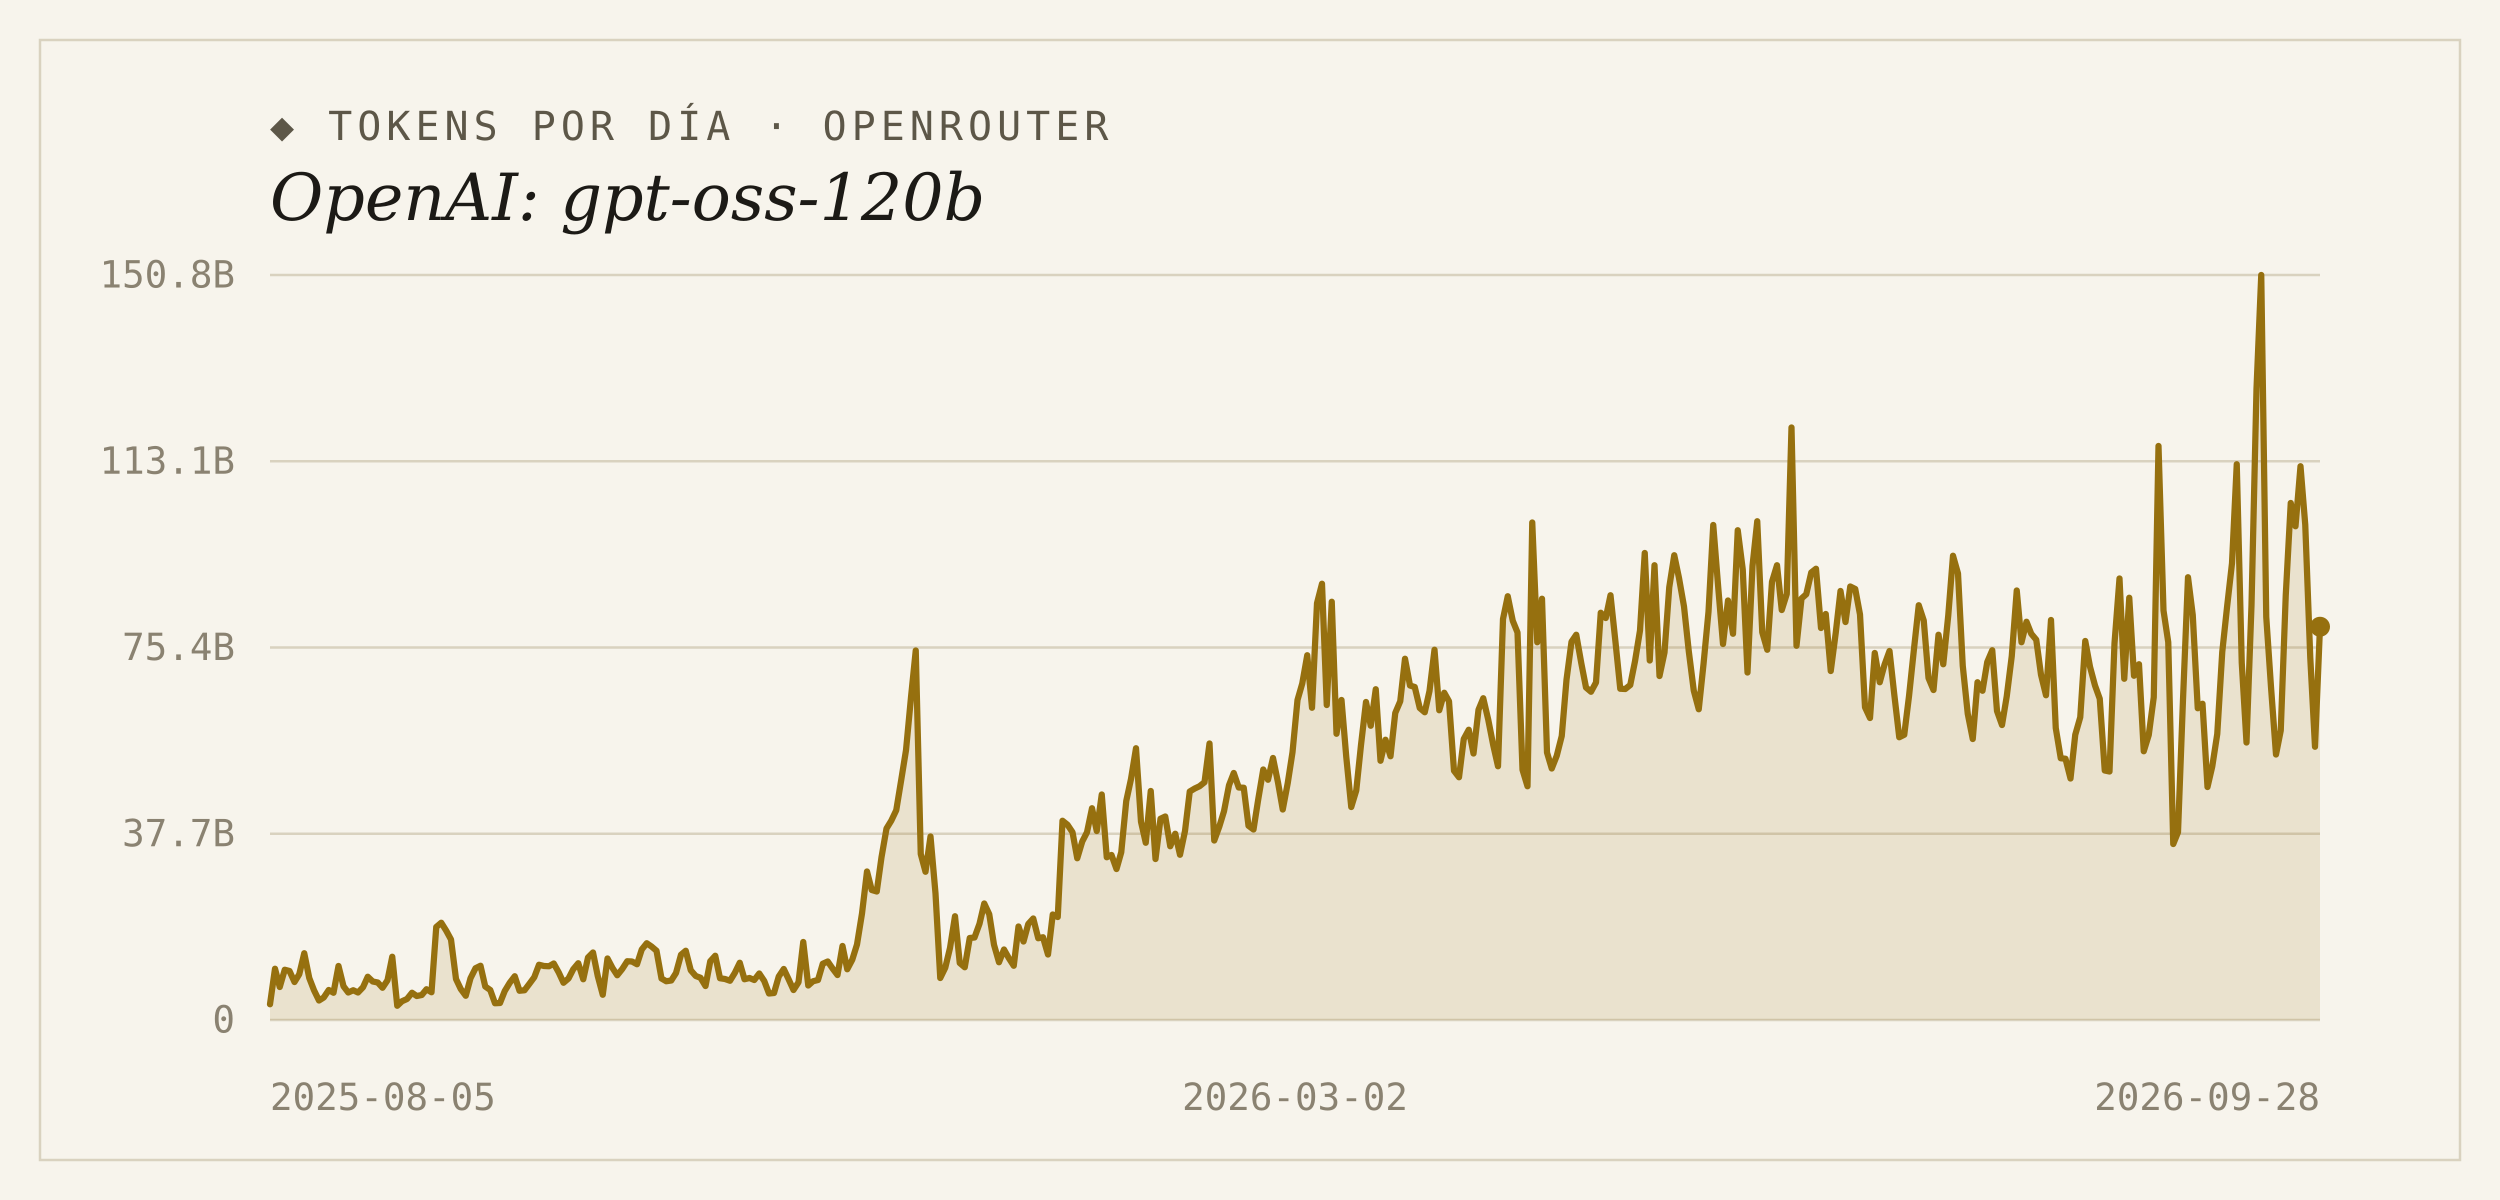
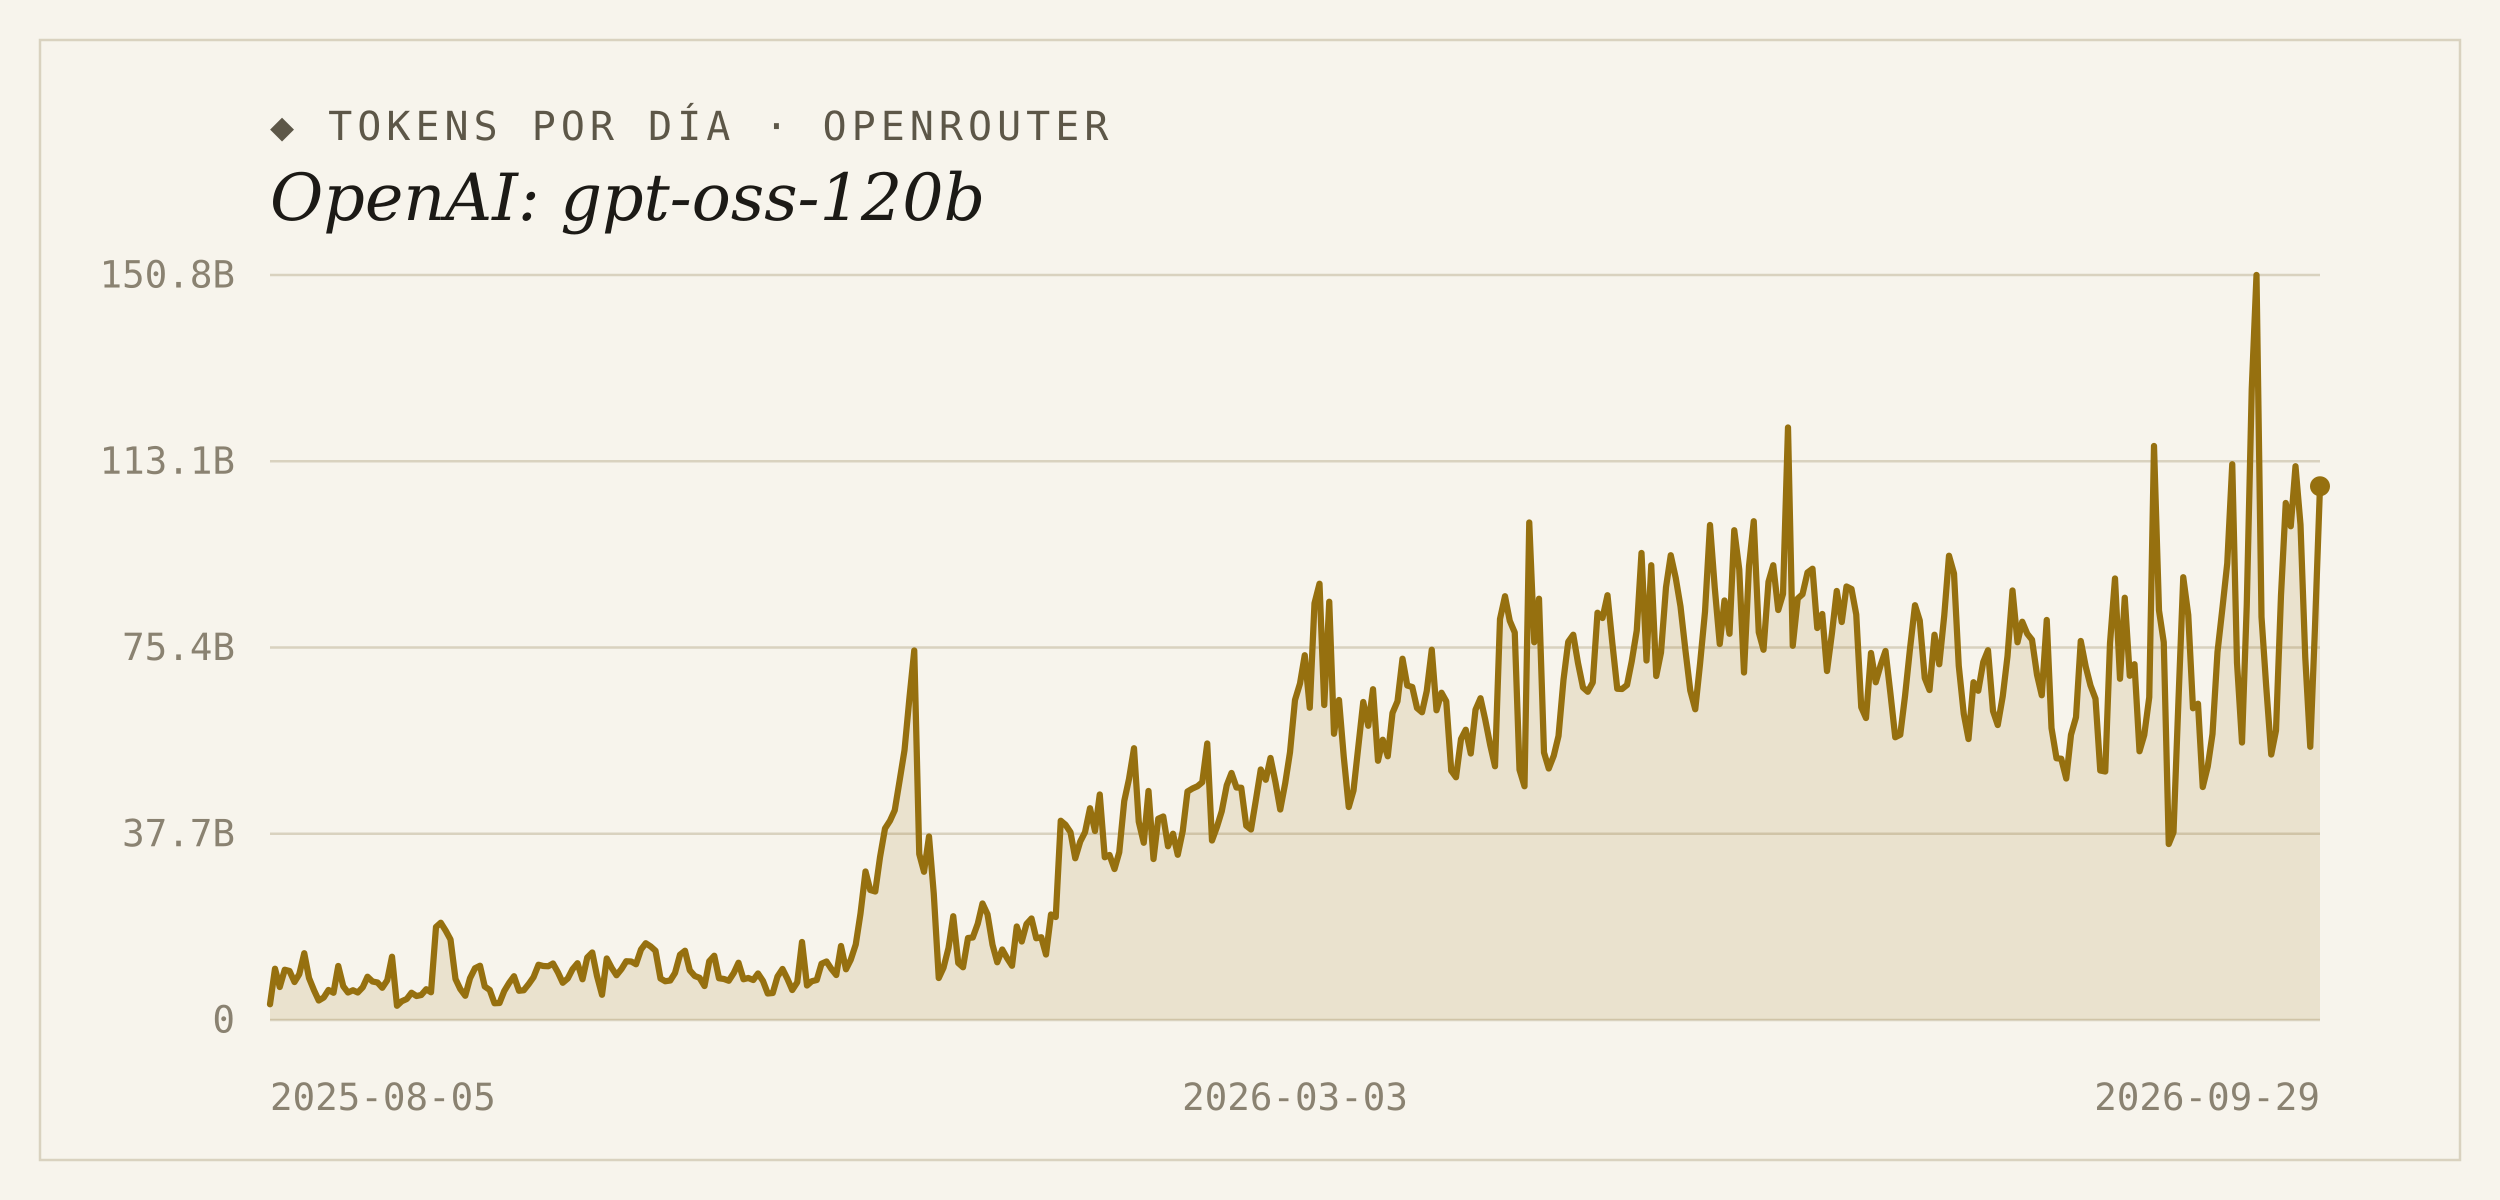
<svg xmlns="http://www.w3.org/2000/svg" width="1000" height="480" viewBox="0 0 1000 480">
  <rect width="1000" height="480" fill="#f7f4ec" />
  <rect x="16" y="16" width="968" height="448" fill="none" stroke="#d9d2bf" stroke-width="1" />
  <text x="108" y="56" font-family="'DejaVu Sans Mono', Consolas, monospace" font-size="16" letter-spacing="2" fill="#5d5748">◆ TOKENS POR DÍA · OPENROUTER</text>
  <text x="108" y="88" font-family="Georgia, 'DejaVu Serif', serif" font-size="26" font-style="italic" fill="#1c1a16">OpenAI: gpt-oss-120b</text>
  <line x1="108" y1="408.0" x2="928" y2="408.0" stroke="#d9d2bf" stroke-width="1" />
  <text x="94" y="413" text-anchor="end" font-family="'DejaVu Sans Mono', Consolas, monospace" font-size="15" fill="#8a8271">0</text>
  <line x1="108" y1="333.5" x2="928" y2="333.5" stroke="#d9d2bf" stroke-width="1" />
  <text x="94" y="338.5" text-anchor="end" font-family="'DejaVu Sans Mono', Consolas, monospace" font-size="15" fill="#8a8271">37.7B</text>
  <line x1="108" y1="259.0" x2="928" y2="259.0" stroke="#d9d2bf" stroke-width="1" />
  <text x="94" y="264" text-anchor="end" font-family="'DejaVu Sans Mono', Consolas, monospace" font-size="15" fill="#8a8271">75.4B</text>
  <line x1="108" y1="184.5" x2="928" y2="184.5" stroke="#d9d2bf" stroke-width="1" />
  <text x="94" y="189.5" text-anchor="end" font-family="'DejaVu Sans Mono', Consolas, monospace" font-size="15" fill="#8a8271">113.1B</text>
  <line x1="108" y1="110.0" x2="928" y2="110.0" stroke="#d9d2bf" stroke-width="1" />
  <text x="94" y="115" text-anchor="end" font-family="'DejaVu Sans Mono', Consolas, monospace" font-size="15" fill="#8a8271">150.8B</text>
-   <path d="M 108,408.0 L 108.0,401.7 L 110.0,387.5 L 111.9,394.8 L 113.9,387.9 L 115.8,388.4 L 117.8,392.8 L 119.7,389.7 L 121.7,381.3 L 123.7,391.2 L 125.6,396.1 L 127.6,400.2 L 129.5,399.0 L 131.5,396.0 L 133.4,397.1 L 135.4,386.4 L 137.4,394.5 L 139.3,397.0 L 141.3,396.1 L 143.2,397.0 L 145.2,394.9 L 147.1,390.7 L 149.1,392.6 L 151.1,393.0 L 153.0,395.1 L 155.0,392.1 L 156.9,382.7 L 158.9,402.3 L 160.8,400.5 L 162.8,399.6 L 164.8,397.1 L 166.7,398.4 L 168.7,398.0 L 170.6,395.7 L 172.6,396.9 L 174.5,370.8 L 176.5,369.1 L 178.5,372.3 L 180.4,375.8 L 182.4,391.6 L 184.3,395.6 L 186.3,398.3 L 188.2,391.3 L 190.2,387.3 L 192.2,386.3 L 194.1,394.6 L 196.1,396.0 L 198.0,401.3 L 200.0,401.2 L 201.9,396.4 L 203.9,393.1 L 205.9,390.5 L 207.8,396.3 L 209.8,396.1 L 211.7,393.6 L 213.7,390.9 L 215.6,385.9 L 217.6,386.4 L 219.6,386.5 L 221.5,385.4 L 223.5,389.0 L 225.4,393.1 L 227.4,391.4 L 229.3,387.7 L 231.3,385.3 L 233.3,391.7 L 235.2,383.0 L 237.2,381.0 L 239.1,390.4 L 241.1,397.9 L 243.0,383.4 L 245.0,387.2 L 246.9,390.1 L 248.9,387.6 L 250.9,384.5 L 252.8,384.6 L 254.8,385.7 L 256.7,379.8 L 258.7,377.3 L 260.6,378.6 L 262.6,380.3 L 264.6,391.4 L 266.5,392.5 L 268.5,392.2 L 270.4,389.2 L 272.4,381.9 L 274.3,380.3 L 276.3,388.1 L 278.3,390.4 L 280.2,391.1 L 282.2,394.4 L 284.1,384.5 L 286.1,382.3 L 288.0,391.3 L 290.0,391.6 L 292.0,392.3 L 293.9,389.2 L 295.9,385.1 L 297.8,391.7 L 299.8,391.2 L 301.7,392.0 L 303.7,389.4 L 305.7,392.4 L 307.6,397.4 L 309.6,397.2 L 311.5,390.6 L 313.5,387.6 L 315.4,391.6 L 317.4,396.0 L 319.4,392.9 L 321.3,376.8 L 323.3,394.2 L 325.2,392.5 L 327.2,392.0 L 329.1,385.5 L 331.1,384.6 L 333.1,387.5 L 335.0,390.0 L 337.0,378.4 L 338.9,387.7 L 340.9,383.9 L 342.8,377.8 L 344.8,365.4 L 346.8,348.6 L 348.7,356.0 L 350.7,356.6 L 352.6,342.9 L 354.6,331.4 L 356.5,328.3 L 358.5,324.1 L 360.5,311.9 L 362.4,300.1 L 364.4,278.9 L 366.3,260.2 L 368.3,341.6 L 370.2,348.7 L 372.2,334.6 L 374.2,357.4 L 376.1,391.2 L 378.1,387.1 L 380.0,379.2 L 382.0,366.5 L 383.9,385.2 L 385.9,386.9 L 387.9,375.2 L 389.8,375.0 L 391.8,369.5 L 393.7,361.4 L 395.7,365.7 L 397.6,377.9 L 399.6,384.9 L 401.6,379.8 L 403.5,383.2 L 405.5,386.3 L 407.4,370.6 L 409.4,376.6 L 411.3,369.6 L 413.3,367.4 L 415.3,375.3 L 417.2,374.9 L 419.2,381.8 L 421.1,365.8 L 423.1,366.8 L 425.0,328.3 L 427.0,329.9 L 429.0,332.9 L 430.9,343.3 L 432.9,336.6 L 434.8,332.9 L 436.8,323.3 L 438.7,332.4 L 440.7,317.8 L 442.7,342.9 L 444.6,342.0 L 446.6,347.6 L 448.5,340.9 L 450.5,320.4 L 452.4,311.6 L 454.4,299.3 L 456.4,328.7 L 458.3,337.1 L 460.3,316.4 L 462.2,343.6 L 464.2,327.5 L 466.1,326.6 L 468.1,338.5 L 470.1,333.5 L 472.0,341.9 L 474.0,332.4 L 475.9,316.6 L 477.9,315.4 L 479.8,314.5 L 481.8,312.9 L 483.8,297.4 L 485.7,336.2 L 487.7,330.7 L 489.6,324.5 L 491.6,314.1 L 493.5,309.2 L 495.5,315.0 L 497.5,315.1 L 499.4,330.3 L 501.4,331.8 L 503.3,319.7 L 505.3,307.8 L 507.2,311.9 L 509.2,303.2 L 511.2,313.0 L 513.1,323.8 L 515.1,313.2 L 517.0,300.9 L 519.0,280.0 L 520.9,273.4 L 522.9,262.1 L 524.8,283.1 L 526.8,241.3 L 528.8,233.5 L 530.7,282.0 L 532.7,240.7 L 534.6,293.5 L 536.6,280.0 L 538.5,302.7 L 540.5,322.8 L 542.5,316.2 L 544.4,298.0 L 546.4,280.8 L 548.3,290.3 L 550.3,275.7 L 552.2,304.3 L 554.2,295.9 L 556.2,302.5 L 558.1,285.2 L 560.1,280.5 L 562.0,263.5 L 564.0,274.2 L 565.9,274.8 L 567.9,283.2 L 569.9,284.9 L 571.8,276.4 L 573.8,259.9 L 575.7,284.1 L 577.7,277.1 L 579.6,280.5 L 581.6,308.3 L 583.6,310.9 L 585.5,295.6 L 587.5,291.9 L 589.4,301.4 L 591.4,283.9 L 593.3,279.3 L 595.3,287.9 L 597.3,298.1 L 599.2,306.5 L 601.2,247.6 L 603.1,238.5 L 605.1,248.3 L 607.0,253.0 L 609.0,307.9 L 611.0,314.5 L 612.9,209.0 L 614.9,256.9 L 616.8,239.5 L 618.8,301.0 L 620.7,307.4 L 622.7,302.3 L 624.7,294.4 L 626.6,271.9 L 628.6,256.7 L 630.5,253.9 L 632.5,265.2 L 634.4,275.0 L 636.4,276.7 L 638.4,273.0 L 640.3,245.1 L 642.3,247.2 L 644.2,238.1 L 646.2,256.9 L 648.1,275.5 L 650.1,275.6 L 652.1,274.0 L 654.0,264.5 L 656.0,252.2 L 657.9,221.2 L 659.9,264.2 L 661.8,226.1 L 663.8,270.4 L 665.8,261.0 L 667.7,234.9 L 669.7,222.1 L 671.6,231.2 L 673.6,242.6 L 675.5,260.4 L 677.5,276.2 L 679.5,283.7 L 681.4,265.7 L 683.4,244.7 L 685.3,210.0 L 687.3,235.1 L 689.2,257.6 L 691.2,240.2 L 693.2,253.5 L 695.1,212.1 L 697.1,227.8 L 699.0,269.0 L 701.0,226.4 L 702.9,208.5 L 704.9,252.9 L 706.9,259.9 L 708.8,232.7 L 710.8,226.1 L 712.7,244.0 L 714.7,237.6 L 716.6,171.0 L 718.6,258.3 L 720.6,239.4 L 722.5,237.7 L 724.5,229.0 L 726.4,227.5 L 728.4,251.2 L 730.3,245.6 L 732.3,268.4 L 734.3,253.1 L 736.2,236.4 L 738.2,248.8 L 740.1,234.6 L 742.1,235.6 L 744.0,245.8 L 746.0,282.9 L 748.0,287.2 L 749.9,261.2 L 751.9,272.9 L 753.8,265.9 L 755.8,260.4 L 757.7,277.7 L 759.7,294.9 L 761.7,293.9 L 763.6,278.5 L 765.6,259.5 L 767.5,242.1 L 769.5,248.2 L 771.4,271.2 L 773.4,276.0 L 775.4,253.9 L 777.3,265.7 L 779.3,246.2 L 781.2,222.3 L 783.2,229.4 L 785.1,266.3 L 787.1,285.5 L 789.1,295.6 L 791.0,272.9 L 793.0,276.3 L 794.9,264.8 L 796.9,260.1 L 798.8,284.4 L 800.8,290.0 L 802.7,278.5 L 804.7,262.5 L 806.7,236.2 L 808.6,256.9 L 810.6,248.7 L 812.5,253.5 L 814.5,255.9 L 816.4,269.9 L 818.4,278.1 L 820.4,248.0 L 822.3,291.2 L 824.3,303.3 L 826.2,303.5 L 828.2,311.4 L 830.1,293.9 L 832.1,286.9 L 834.1,256.4 L 836.0,266.7 L 838.0,274.2 L 839.9,279.5 L 841.9,308.2 L 843.8,308.6 L 845.8,257.3 L 847.8,231.4 L 849.7,271.5 L 851.7,239.1 L 853.6,270.3 L 855.6,265.7 L 857.5,300.5 L 859.5,294.0 L 861.5,278.9 L 863.4,178.4 L 865.4,244.2 L 867.3,256.9 L 869.3,337.6 L 871.2,332.9 L 873.2,279.8 L 875.2,230.9 L 877.1,246.0 L 879.1,283.3 L 881.0,281.5 L 883.0,314.8 L 884.9,306.6 L 886.9,293.6 L 888.9,260.8 L 890.8,243.0 L 892.8,225.3 L 894.7,185.7 L 896.7,265.1 L 898.6,297.0 L 900.6,242.1 L 902.6,155.5 L 904.5,110.0 L 906.5,246.8 L 908.4,274.8 L 910.4,301.8 L 912.3,292.2 L 914.3,238.1 L 916.3,201.2 L 918.2,210.5 L 920.2,186.5 L 922.1,209.9 L 924.1,262.9 L 926.0,298.7 L 928.0,250.7 L 928.0,408.0 Z" fill="#96700f" fill-opacity="0.14" />
-   <polyline points="108.0,401.7 110.0,387.5 111.9,394.8 113.9,387.9 115.8,388.4 117.8,392.8 119.7,389.7 121.7,381.3 123.7,391.2 125.6,396.1 127.6,400.2 129.5,399.0 131.5,396.0 133.4,397.1 135.4,386.4 137.4,394.5 139.3,397.0 141.3,396.1 143.2,397.0 145.2,394.9 147.1,390.7 149.1,392.6 151.1,393.0 153.0,395.1 155.0,392.1 156.9,382.7 158.9,402.3 160.8,400.5 162.8,399.6 164.8,397.1 166.7,398.4 168.7,398.0 170.6,395.7 172.6,396.9 174.5,370.8 176.5,369.1 178.5,372.3 180.4,375.8 182.4,391.6 184.3,395.6 186.3,398.3 188.2,391.3 190.2,387.3 192.2,386.3 194.1,394.6 196.1,396.0 198.0,401.3 200.0,401.2 201.9,396.4 203.9,393.1 205.9,390.5 207.8,396.3 209.8,396.1 211.7,393.6 213.7,390.9 215.6,385.9 217.6,386.4 219.6,386.5 221.5,385.4 223.5,389.0 225.4,393.1 227.4,391.4 229.3,387.7 231.3,385.3 233.3,391.7 235.2,383.0 237.2,381.0 239.1,390.4 241.1,397.9 243.0,383.4 245.0,387.2 246.9,390.1 248.9,387.6 250.9,384.5 252.8,384.6 254.8,385.7 256.7,379.8 258.7,377.3 260.6,378.6 262.6,380.3 264.6,391.4 266.5,392.5 268.5,392.2 270.4,389.2 272.4,381.9 274.3,380.3 276.3,388.1 278.3,390.4 280.2,391.1 282.2,394.4 284.1,384.5 286.1,382.3 288.0,391.3 290.0,391.6 292.0,392.3 293.9,389.2 295.9,385.1 297.8,391.7 299.8,391.2 301.7,392.0 303.7,389.4 305.7,392.4 307.6,397.4 309.6,397.2 311.5,390.6 313.5,387.6 315.4,391.6 317.4,396.0 319.4,392.9 321.3,376.8 323.3,394.2 325.2,392.5 327.2,392.0 329.1,385.5 331.1,384.6 333.1,387.5 335.0,390.0 337.0,378.4 338.9,387.7 340.9,383.9 342.8,377.8 344.8,365.4 346.8,348.6 348.7,356.0 350.7,356.6 352.6,342.9 354.6,331.4 356.5,328.3 358.5,324.1 360.5,311.9 362.4,300.1 364.4,278.9 366.3,260.2 368.3,341.6 370.2,348.7 372.2,334.6 374.2,357.4 376.1,391.2 378.1,387.1 380.0,379.2 382.0,366.5 383.9,385.2 385.9,386.9 387.9,375.2 389.8,375.0 391.8,369.5 393.7,361.4 395.7,365.7 397.6,377.9 399.6,384.9 401.6,379.8 403.5,383.2 405.5,386.3 407.4,370.6 409.4,376.6 411.3,369.6 413.3,367.4 415.3,375.3 417.2,374.9 419.2,381.8 421.1,365.8 423.1,366.8 425.0,328.3 427.0,329.9 429.0,332.9 430.9,343.3 432.9,336.6 434.8,332.9 436.8,323.3 438.7,332.4 440.7,317.8 442.7,342.9 444.6,342.0 446.6,347.6 448.5,340.9 450.5,320.4 452.4,311.6 454.4,299.3 456.4,328.7 458.3,337.1 460.3,316.4 462.2,343.6 464.2,327.5 466.1,326.6 468.1,338.5 470.1,333.5 472.0,341.9 474.0,332.4 475.9,316.6 477.9,315.4 479.8,314.5 481.8,312.9 483.8,297.4 485.7,336.2 487.7,330.7 489.6,324.5 491.6,314.1 493.5,309.2 495.5,315.0 497.5,315.1 499.4,330.3 501.4,331.8 503.3,319.7 505.3,307.8 507.2,311.9 509.2,303.2 511.2,313.0 513.1,323.8 515.1,313.2 517.0,300.9 519.0,280.0 520.9,273.4 522.9,262.1 524.8,283.1 526.8,241.3 528.8,233.5 530.7,282.0 532.7,240.7 534.6,293.5 536.6,280.0 538.5,302.7 540.5,322.8 542.5,316.2 544.4,298.0 546.4,280.8 548.3,290.3 550.3,275.7 552.2,304.3 554.2,295.9 556.2,302.5 558.1,285.2 560.1,280.5 562.0,263.5 564.0,274.2 565.9,274.8 567.9,283.2 569.9,284.9 571.8,276.4 573.8,259.9 575.7,284.1 577.7,277.1 579.6,280.5 581.6,308.3 583.6,310.9 585.5,295.6 587.5,291.9 589.4,301.4 591.4,283.9 593.3,279.3 595.3,287.9 597.3,298.1 599.2,306.5 601.2,247.6 603.1,238.5 605.1,248.3 607.0,253.0 609.0,307.9 611.0,314.5 612.9,209.0 614.9,256.9 616.8,239.5 618.8,301.0 620.7,307.4 622.7,302.3 624.7,294.4 626.6,271.9 628.6,256.7 630.5,253.9 632.5,265.2 634.4,275.0 636.4,276.7 638.4,273.0 640.3,245.1 642.3,247.2 644.2,238.1 646.2,256.9 648.1,275.5 650.1,275.6 652.1,274.0 654.0,264.5 656.0,252.2 657.9,221.2 659.9,264.2 661.8,226.1 663.8,270.4 665.8,261.0 667.7,234.9 669.7,222.1 671.6,231.2 673.6,242.6 675.5,260.4 677.5,276.2 679.5,283.7 681.4,265.7 683.4,244.7 685.3,210.0 687.3,235.1 689.2,257.6 691.2,240.2 693.2,253.5 695.1,212.1 697.1,227.8 699.0,269.0 701.0,226.4 702.9,208.5 704.9,252.9 706.9,259.9 708.8,232.7 710.8,226.1 712.7,244.0 714.7,237.6 716.6,171.0 718.6,258.3 720.6,239.4 722.5,237.7 724.5,229.0 726.4,227.5 728.4,251.2 730.3,245.6 732.3,268.4 734.3,253.1 736.2,236.4 738.2,248.8 740.1,234.6 742.1,235.6 744.0,245.8 746.0,282.9 748.0,287.2 749.9,261.2 751.9,272.9 753.8,265.9 755.8,260.4 757.7,277.7 759.7,294.9 761.7,293.9 763.6,278.5 765.6,259.5 767.5,242.1 769.5,248.2 771.4,271.2 773.4,276.0 775.4,253.9 777.3,265.7 779.3,246.2 781.2,222.3 783.2,229.4 785.1,266.3 787.1,285.5 789.1,295.6 791.0,272.9 793.0,276.3 794.9,264.8 796.9,260.1 798.8,284.4 800.8,290.0 802.7,278.5 804.7,262.5 806.7,236.2 808.6,256.9 810.6,248.7 812.5,253.5 814.5,255.9 816.4,269.9 818.4,278.1 820.4,248.0 822.3,291.2 824.3,303.3 826.2,303.5 828.2,311.4 830.1,293.9 832.1,286.9 834.1,256.4 836.0,266.7 838.0,274.2 839.9,279.5 841.9,308.2 843.8,308.6 845.8,257.3 847.8,231.4 849.7,271.5 851.7,239.1 853.6,270.3 855.6,265.7 857.5,300.5 859.5,294.0 861.5,278.9 863.4,178.4 865.4,244.2 867.3,256.9 869.3,337.6 871.2,332.9 873.2,279.8 875.2,230.9 877.1,246.0 879.1,283.3 881.0,281.5 883.0,314.8 884.9,306.6 886.9,293.6 888.9,260.8 890.8,243.0 892.8,225.3 894.7,185.7 896.7,265.1 898.6,297.0 900.6,242.1 902.6,155.5 904.5,110.0 906.5,246.8 908.4,274.8 910.4,301.8 912.3,292.2 914.3,238.1 916.3,201.2 918.2,210.5 920.2,186.5 922.1,209.9 924.1,262.9 926.0,298.7 928.0,250.7" fill="none" stroke="#96700f" stroke-width="2.5" stroke-linejoin="round" stroke-linecap="round" />
-   <circle cx="928.0" cy="250.7" r="4" fill="#96700f" />
+   <path d="M 108,408.0 L 108.0,401.7 L 110.0,387.5 L 111.9,394.8 L 113.9,387.9 L 115.8,388.4 L 117.8,392.8 L 119.7,389.7 L 121.7,381.3 L 123.6,391.2 L 125.6,396.1 L 127.5,400.2 L 129.5,399.0 L 131.4,396.0 L 133.4,397.1 L 135.3,386.4 L 137.3,394.5 L 139.2,397.0 L 141.2,396.1 L 143.1,397.0 L 145.1,394.9 L 147.0,390.7 L 149.0,392.6 L 151.0,393.0 L 152.9,395.1 L 154.9,392.1 L 156.8,382.7 L 158.8,402.3 L 160.7,400.5 L 162.7,399.6 L 164.6,397.1 L 166.6,398.4 L 168.5,398.0 L 170.5,395.7 L 172.4,396.9 L 174.4,370.8 L 176.3,369.1 L 178.3,372.3 L 180.2,375.8 L 182.2,391.6 L 184.1,395.6 L 186.1,398.3 L 188.0,391.3 L 190.0,387.3 L 192.0,386.3 L 193.9,394.6 L 195.9,396.0 L 197.8,401.3 L 199.8,401.2 L 201.7,396.4 L 203.7,393.1 L 205.6,390.5 L 207.6,396.3 L 209.5,396.1 L 211.5,393.6 L 213.4,390.9 L 215.4,385.9 L 217.3,386.4 L 219.3,386.5 L 221.2,385.4 L 223.2,389.0 L 225.1,393.1 L 227.1,391.4 L 229.0,387.7 L 231.0,385.3 L 233.0,391.7 L 234.9,383.0 L 236.9,381.0 L 238.8,390.4 L 240.8,397.9 L 242.7,383.4 L 244.7,387.2 L 246.6,390.1 L 248.6,387.6 L 250.5,384.5 L 252.5,384.6 L 254.4,385.7 L 256.4,379.8 L 258.3,377.3 L 260.3,378.6 L 262.2,380.3 L 264.2,391.4 L 266.1,392.5 L 268.1,392.2 L 270.0,389.2 L 272.0,381.9 L 274.0,380.3 L 275.9,388.1 L 277.9,390.4 L 279.8,391.1 L 281.8,394.4 L 283.7,384.5 L 285.7,382.3 L 287.6,391.3 L 289.6,391.6 L 291.5,392.3 L 293.5,389.2 L 295.4,385.1 L 297.4,391.7 L 299.3,391.2 L 301.3,392.0 L 303.2,389.4 L 305.2,392.4 L 307.1,397.4 L 309.1,397.2 L 311.0,390.6 L 313.0,387.6 L 315.0,391.6 L 316.9,396.0 L 318.9,392.9 L 320.8,376.8 L 322.8,394.2 L 324.7,392.5 L 326.7,392.0 L 328.6,385.5 L 330.6,384.6 L 332.5,387.5 L 334.5,390.0 L 336.4,378.4 L 338.4,387.7 L 340.3,383.9 L 342.3,377.8 L 344.2,365.4 L 346.2,348.6 L 348.1,356.0 L 350.1,356.6 L 352.0,342.9 L 354.0,331.4 L 356.0,328.3 L 357.9,324.1 L 359.9,311.9 L 361.8,300.1 L 363.8,278.9 L 365.7,260.2 L 367.7,341.6 L 369.6,348.7 L 371.6,334.6 L 373.5,357.4 L 375.5,391.2 L 377.4,387.1 L 379.4,379.2 L 381.3,366.5 L 383.3,385.2 L 385.2,386.9 L 387.2,375.2 L 389.1,375.0 L 391.1,369.5 L 393.0,361.4 L 395.0,365.7 L 397.0,377.9 L 398.9,384.9 L 400.9,379.8 L 402.8,383.2 L 404.8,386.3 L 406.7,370.6 L 408.7,376.6 L 410.6,369.6 L 412.6,367.4 L 414.5,375.3 L 416.5,374.9 L 418.4,381.8 L 420.4,365.8 L 422.3,366.8 L 424.3,328.3 L 426.2,329.9 L 428.2,332.9 L 430.1,343.3 L 432.1,336.6 L 434.0,332.9 L 436.0,323.3 L 438.0,332.4 L 439.9,317.8 L 441.9,342.9 L 443.8,342.0 L 445.8,347.6 L 447.7,340.9 L 449.7,320.4 L 451.6,311.6 L 453.6,299.3 L 455.5,328.7 L 457.5,337.1 L 459.4,316.4 L 461.4,343.6 L 463.3,327.5 L 465.3,326.6 L 467.2,338.5 L 469.2,333.5 L 471.1,341.9 L 473.1,332.4 L 475.0,316.6 L 477.0,315.4 L 479.0,314.5 L 480.9,312.9 L 482.9,297.4 L 484.8,336.2 L 486.8,330.7 L 488.7,324.5 L 490.7,314.1 L 492.6,309.2 L 494.6,315.0 L 496.5,315.1 L 498.5,330.3 L 500.4,331.8 L 502.4,319.7 L 504.3,307.8 L 506.3,311.9 L 508.2,303.2 L 510.2,313.0 L 512.1,323.8 L 514.1,313.2 L 516.0,300.9 L 518.0,280.0 L 520.0,273.4 L 521.9,262.1 L 523.9,283.1 L 525.8,241.3 L 527.8,233.5 L 529.7,282.0 L 531.7,240.7 L 533.6,293.5 L 535.6,280.0 L 537.5,302.7 L 539.5,322.8 L 541.4,316.2 L 543.4,298.0 L 545.3,280.8 L 547.3,290.3 L 549.2,275.7 L 551.2,304.3 L 553.1,295.9 L 555.1,302.5 L 557.0,285.2 L 559.0,280.5 L 561.0,263.5 L 562.9,274.2 L 564.9,274.8 L 566.8,283.2 L 568.8,284.9 L 570.7,276.4 L 572.7,259.9 L 574.6,284.1 L 576.6,277.1 L 578.5,280.5 L 580.5,308.3 L 582.4,310.9 L 584.4,295.6 L 586.3,291.9 L 588.3,301.4 L 590.2,283.9 L 592.2,279.3 L 594.1,287.9 L 596.1,298.1 L 598.0,306.5 L 600.0,247.6 L 602.0,238.5 L 603.9,248.3 L 605.9,253.0 L 607.8,307.9 L 609.8,314.5 L 611.7,209.0 L 613.7,256.9 L 615.6,239.5 L 617.6,301.0 L 619.5,307.4 L 621.5,302.3 L 623.4,294.4 L 625.4,271.9 L 627.3,256.7 L 629.3,253.9 L 631.2,265.2 L 633.2,275.0 L 635.1,276.7 L 637.1,273.0 L 639.0,245.1 L 641.0,247.2 L 643.0,238.1 L 644.9,256.9 L 646.9,275.5 L 648.8,275.6 L 650.8,274.0 L 652.7,264.5 L 654.7,252.2 L 656.6,221.2 L 658.6,264.2 L 660.5,226.1 L 662.5,270.4 L 664.4,261.0 L 666.4,234.9 L 668.3,222.1 L 670.3,231.2 L 672.2,242.6 L 674.2,260.4 L 676.1,276.2 L 678.1,283.7 L 680.0,265.7 L 682.0,244.7 L 684.0,210.0 L 685.9,235.1 L 687.9,257.6 L 689.8,240.2 L 691.8,253.5 L 693.7,212.1 L 695.7,227.8 L 697.6,269.0 L 699.6,226.4 L 701.5,208.5 L 703.5,252.9 L 705.4,259.9 L 707.4,232.7 L 709.3,226.1 L 711.3,244.0 L 713.2,237.6 L 715.2,171.0 L 717.1,258.3 L 719.1,239.4 L 721.0,237.7 L 723.0,229.0 L 725.0,227.5 L 726.9,251.2 L 728.9,245.6 L 730.8,268.4 L 732.8,253.1 L 734.7,236.4 L 736.7,248.8 L 738.6,234.6 L 740.6,235.6 L 742.5,245.8 L 744.5,282.9 L 746.4,287.2 L 748.4,261.2 L 750.3,272.9 L 752.3,265.9 L 754.2,260.4 L 756.2,277.7 L 758.1,294.9 L 760.1,293.9 L 762.0,278.5 L 764.0,259.5 L 766.0,242.1 L 767.9,248.2 L 769.9,271.2 L 771.8,276.0 L 773.8,253.9 L 775.7,265.7 L 777.7,246.2 L 779.6,222.3 L 781.6,229.4 L 783.5,266.3 L 785.5,285.5 L 787.4,295.6 L 789.4,272.9 L 791.3,276.3 L 793.3,264.8 L 795.2,260.1 L 797.2,284.4 L 799.1,290.0 L 801.1,278.5 L 803.0,262.5 L 805.0,236.2 L 807.0,256.9 L 808.9,248.7 L 810.9,253.5 L 812.8,255.9 L 814.8,269.9 L 816.7,278.1 L 818.7,248.0 L 820.6,291.2 L 822.6,303.3 L 824.5,303.5 L 826.5,311.4 L 828.4,293.9 L 830.4,286.9 L 832.3,256.4 L 834.3,266.7 L 836.2,274.2 L 838.2,279.5 L 840.1,308.2 L 842.1,308.6 L 844.0,257.3 L 846.0,231.4 L 848.0,271.5 L 849.9,239.1 L 851.9,270.3 L 853.8,265.7 L 855.8,300.5 L 857.7,294.0 L 859.7,278.9 L 861.6,178.4 L 863.6,244.2 L 865.5,256.9 L 867.5,337.6 L 869.4,332.9 L 871.4,279.8 L 873.3,230.9 L 875.3,246.0 L 877.2,283.3 L 879.2,281.5 L 881.1,314.8 L 883.1,306.6 L 885.0,293.6 L 887.0,260.8 L 889.0,243.0 L 890.9,225.3 L 892.9,185.7 L 894.8,265.1 L 896.8,297.0 L 898.7,242.1 L 900.7,155.5 L 902.6,110.0 L 904.6,246.8 L 906.5,274.8 L 908.5,301.8 L 910.4,292.2 L 912.4,238.1 L 914.3,201.2 L 916.3,210.5 L 918.2,186.5 L 920.2,209.9 L 922.1,262.9 L 924.1,298.7 L 926.0,250.7 L 928.0,194.5 L 928.0,408.0 Z" fill="#96700f" fill-opacity="0.14" />
+   <polyline points="108.0,401.7 110.0,387.5 111.9,394.8 113.9,387.9 115.8,388.4 117.8,392.8 119.7,389.7 121.7,381.3 123.6,391.2 125.6,396.1 127.5,400.2 129.5,399.0 131.4,396.0 133.4,397.1 135.3,386.4 137.3,394.5 139.2,397.0 141.2,396.1 143.1,397.0 145.1,394.9 147.0,390.7 149.0,392.6 151.0,393.0 152.9,395.1 154.9,392.1 156.8,382.7 158.8,402.3 160.7,400.5 162.7,399.6 164.6,397.1 166.6,398.4 168.5,398.0 170.5,395.7 172.4,396.9 174.4,370.8 176.3,369.1 178.3,372.3 180.2,375.8 182.2,391.6 184.1,395.6 186.1,398.3 188.0,391.3 190.0,387.3 192.0,386.3 193.9,394.6 195.9,396.0 197.8,401.3 199.8,401.2 201.7,396.4 203.7,393.1 205.6,390.5 207.6,396.3 209.5,396.1 211.5,393.6 213.4,390.9 215.4,385.9 217.3,386.4 219.3,386.5 221.2,385.4 223.2,389.0 225.1,393.1 227.1,391.4 229.0,387.7 231.0,385.3 233.0,391.7 234.9,383.0 236.9,381.0 238.8,390.4 240.8,397.9 242.7,383.4 244.7,387.2 246.6,390.1 248.6,387.6 250.5,384.5 252.5,384.6 254.4,385.7 256.4,379.8 258.3,377.3 260.3,378.6 262.2,380.3 264.2,391.4 266.1,392.5 268.1,392.2 270.0,389.2 272.0,381.9 274.0,380.3 275.9,388.1 277.9,390.4 279.8,391.1 281.8,394.4 283.7,384.5 285.7,382.3 287.6,391.3 289.6,391.6 291.5,392.3 293.5,389.2 295.4,385.1 297.4,391.7 299.3,391.2 301.3,392.0 303.2,389.4 305.2,392.4 307.1,397.4 309.1,397.2 311.0,390.6 313.0,387.6 315.0,391.6 316.9,396.0 318.9,392.9 320.8,376.8 322.8,394.2 324.7,392.5 326.7,392.0 328.6,385.5 330.6,384.6 332.5,387.5 334.5,390.0 336.4,378.4 338.4,387.7 340.3,383.9 342.3,377.8 344.2,365.4 346.2,348.6 348.1,356.0 350.1,356.6 352.0,342.9 354.0,331.4 356.0,328.3 357.9,324.1 359.9,311.9 361.8,300.1 363.8,278.9 365.7,260.2 367.7,341.6 369.6,348.7 371.6,334.6 373.5,357.4 375.5,391.2 377.4,387.1 379.4,379.2 381.3,366.5 383.3,385.2 385.2,386.9 387.2,375.2 389.1,375.0 391.1,369.5 393.0,361.4 395.0,365.7 397.0,377.9 398.9,384.9 400.9,379.8 402.8,383.2 404.8,386.3 406.7,370.6 408.7,376.6 410.6,369.6 412.6,367.4 414.5,375.3 416.5,374.9 418.4,381.8 420.4,365.8 422.3,366.8 424.3,328.3 426.2,329.9 428.2,332.9 430.1,343.3 432.1,336.6 434.0,332.9 436.0,323.3 438.0,332.4 439.9,317.8 441.9,342.9 443.8,342.0 445.8,347.6 447.7,340.9 449.7,320.4 451.6,311.6 453.6,299.3 455.5,328.7 457.5,337.1 459.4,316.4 461.4,343.6 463.3,327.5 465.3,326.6 467.2,338.5 469.2,333.5 471.1,341.9 473.1,332.4 475.0,316.6 477.0,315.4 479.0,314.5 480.9,312.9 482.9,297.4 484.8,336.2 486.8,330.7 488.7,324.5 490.7,314.1 492.6,309.2 494.6,315.0 496.5,315.1 498.5,330.3 500.4,331.8 502.4,319.7 504.3,307.8 506.3,311.9 508.2,303.2 510.2,313.0 512.1,323.8 514.1,313.2 516.0,300.9 518.0,280.0 520.0,273.4 521.9,262.1 523.9,283.1 525.8,241.3 527.8,233.5 529.7,282.0 531.7,240.7 533.6,293.5 535.6,280.0 537.5,302.7 539.5,322.8 541.4,316.2 543.4,298.0 545.3,280.8 547.3,290.3 549.2,275.7 551.2,304.3 553.1,295.9 555.1,302.5 557.0,285.2 559.0,280.5 561.0,263.5 562.9,274.2 564.9,274.8 566.8,283.2 568.8,284.9 570.7,276.4 572.7,259.9 574.6,284.1 576.6,277.1 578.5,280.5 580.5,308.3 582.4,310.9 584.4,295.6 586.3,291.9 588.3,301.4 590.2,283.9 592.2,279.3 594.1,287.9 596.1,298.1 598.0,306.5 600.0,247.6 602.0,238.5 603.9,248.3 605.9,253.0 607.8,307.9 609.8,314.5 611.7,209.0 613.7,256.9 615.6,239.5 617.6,301.0 619.5,307.4 621.5,302.3 623.4,294.4 625.4,271.9 627.3,256.7 629.3,253.9 631.2,265.2 633.2,275.0 635.1,276.7 637.1,273.0 639.0,245.1 641.0,247.2 643.0,238.1 644.9,256.9 646.9,275.5 648.8,275.6 650.8,274.0 652.7,264.5 654.7,252.2 656.6,221.2 658.6,264.2 660.5,226.1 662.5,270.4 664.4,261.0 666.4,234.9 668.3,222.1 670.3,231.2 672.2,242.6 674.2,260.4 676.1,276.2 678.1,283.7 680.0,265.7 682.0,244.7 684.0,210.0 685.9,235.1 687.9,257.6 689.8,240.2 691.8,253.5 693.7,212.1 695.7,227.8 697.6,269.0 699.6,226.4 701.5,208.5 703.5,252.9 705.4,259.9 707.4,232.7 709.3,226.1 711.3,244.0 713.2,237.6 715.2,171.0 717.1,258.3 719.1,239.4 721.0,237.7 723.0,229.0 725.0,227.5 726.9,251.2 728.9,245.6 730.8,268.4 732.8,253.1 734.7,236.4 736.7,248.8 738.6,234.6 740.6,235.6 742.5,245.8 744.5,282.9 746.4,287.2 748.4,261.2 750.3,272.9 752.3,265.9 754.2,260.4 756.2,277.7 758.1,294.9 760.1,293.9 762.0,278.5 764.0,259.5 766.0,242.1 767.9,248.2 769.9,271.2 771.8,276.0 773.8,253.9 775.7,265.7 777.7,246.2 779.6,222.3 781.6,229.4 783.5,266.3 785.5,285.5 787.4,295.6 789.4,272.9 791.3,276.3 793.3,264.8 795.2,260.1 797.2,284.4 799.1,290.0 801.1,278.5 803.0,262.5 805.0,236.2 807.0,256.9 808.9,248.7 810.9,253.5 812.8,255.9 814.8,269.9 816.7,278.1 818.7,248.0 820.6,291.2 822.6,303.3 824.5,303.5 826.5,311.4 828.4,293.9 830.4,286.9 832.3,256.4 834.3,266.7 836.2,274.2 838.2,279.5 840.1,308.2 842.1,308.6 844.0,257.3 846.0,231.4 848.0,271.5 849.9,239.1 851.9,270.3 853.8,265.7 855.8,300.5 857.7,294.0 859.7,278.9 861.6,178.4 863.6,244.2 865.5,256.9 867.5,337.6 869.4,332.9 871.4,279.8 873.3,230.9 875.3,246.0 877.2,283.3 879.2,281.5 881.1,314.8 883.1,306.6 885.0,293.6 887.0,260.8 889.0,243.0 890.9,225.3 892.9,185.7 894.8,265.1 896.8,297.0 898.7,242.1 900.7,155.5 902.6,110.0 904.6,246.8 906.5,274.8 908.5,301.8 910.4,292.2 912.4,238.1 914.3,201.2 916.3,210.5 918.2,186.5 920.2,209.9 922.1,262.9 924.1,298.7 926.0,250.7 928.0,194.5" fill="none" stroke="#96700f" stroke-width="2.5" stroke-linejoin="round" stroke-linecap="round" />
+   <circle cx="928.0" cy="194.5" r="4" fill="#96700f" />
  <text x="108" y="444" text-anchor="start" font-family="'DejaVu Sans Mono', Consolas, monospace" font-size="15" fill="#8a8271">2025-08-05</text>
-   <text x="518" y="444" text-anchor="middle" font-family="'DejaVu Sans Mono', Consolas, monospace" font-size="15" fill="#8a8271">2026-03-02</text>
-   <text x="928" y="444" text-anchor="end" font-family="'DejaVu Sans Mono', Consolas, monospace" font-size="15" fill="#8a8271">2026-09-28</text>
+   <text x="518" y="444" text-anchor="middle" font-family="'DejaVu Sans Mono', Consolas, monospace" font-size="15" fill="#8a8271">2026-03-03</text>
+   <text x="928" y="444" text-anchor="end" font-family="'DejaVu Sans Mono', Consolas, monospace" font-size="15" fill="#8a8271">2026-09-29</text>
</svg>
